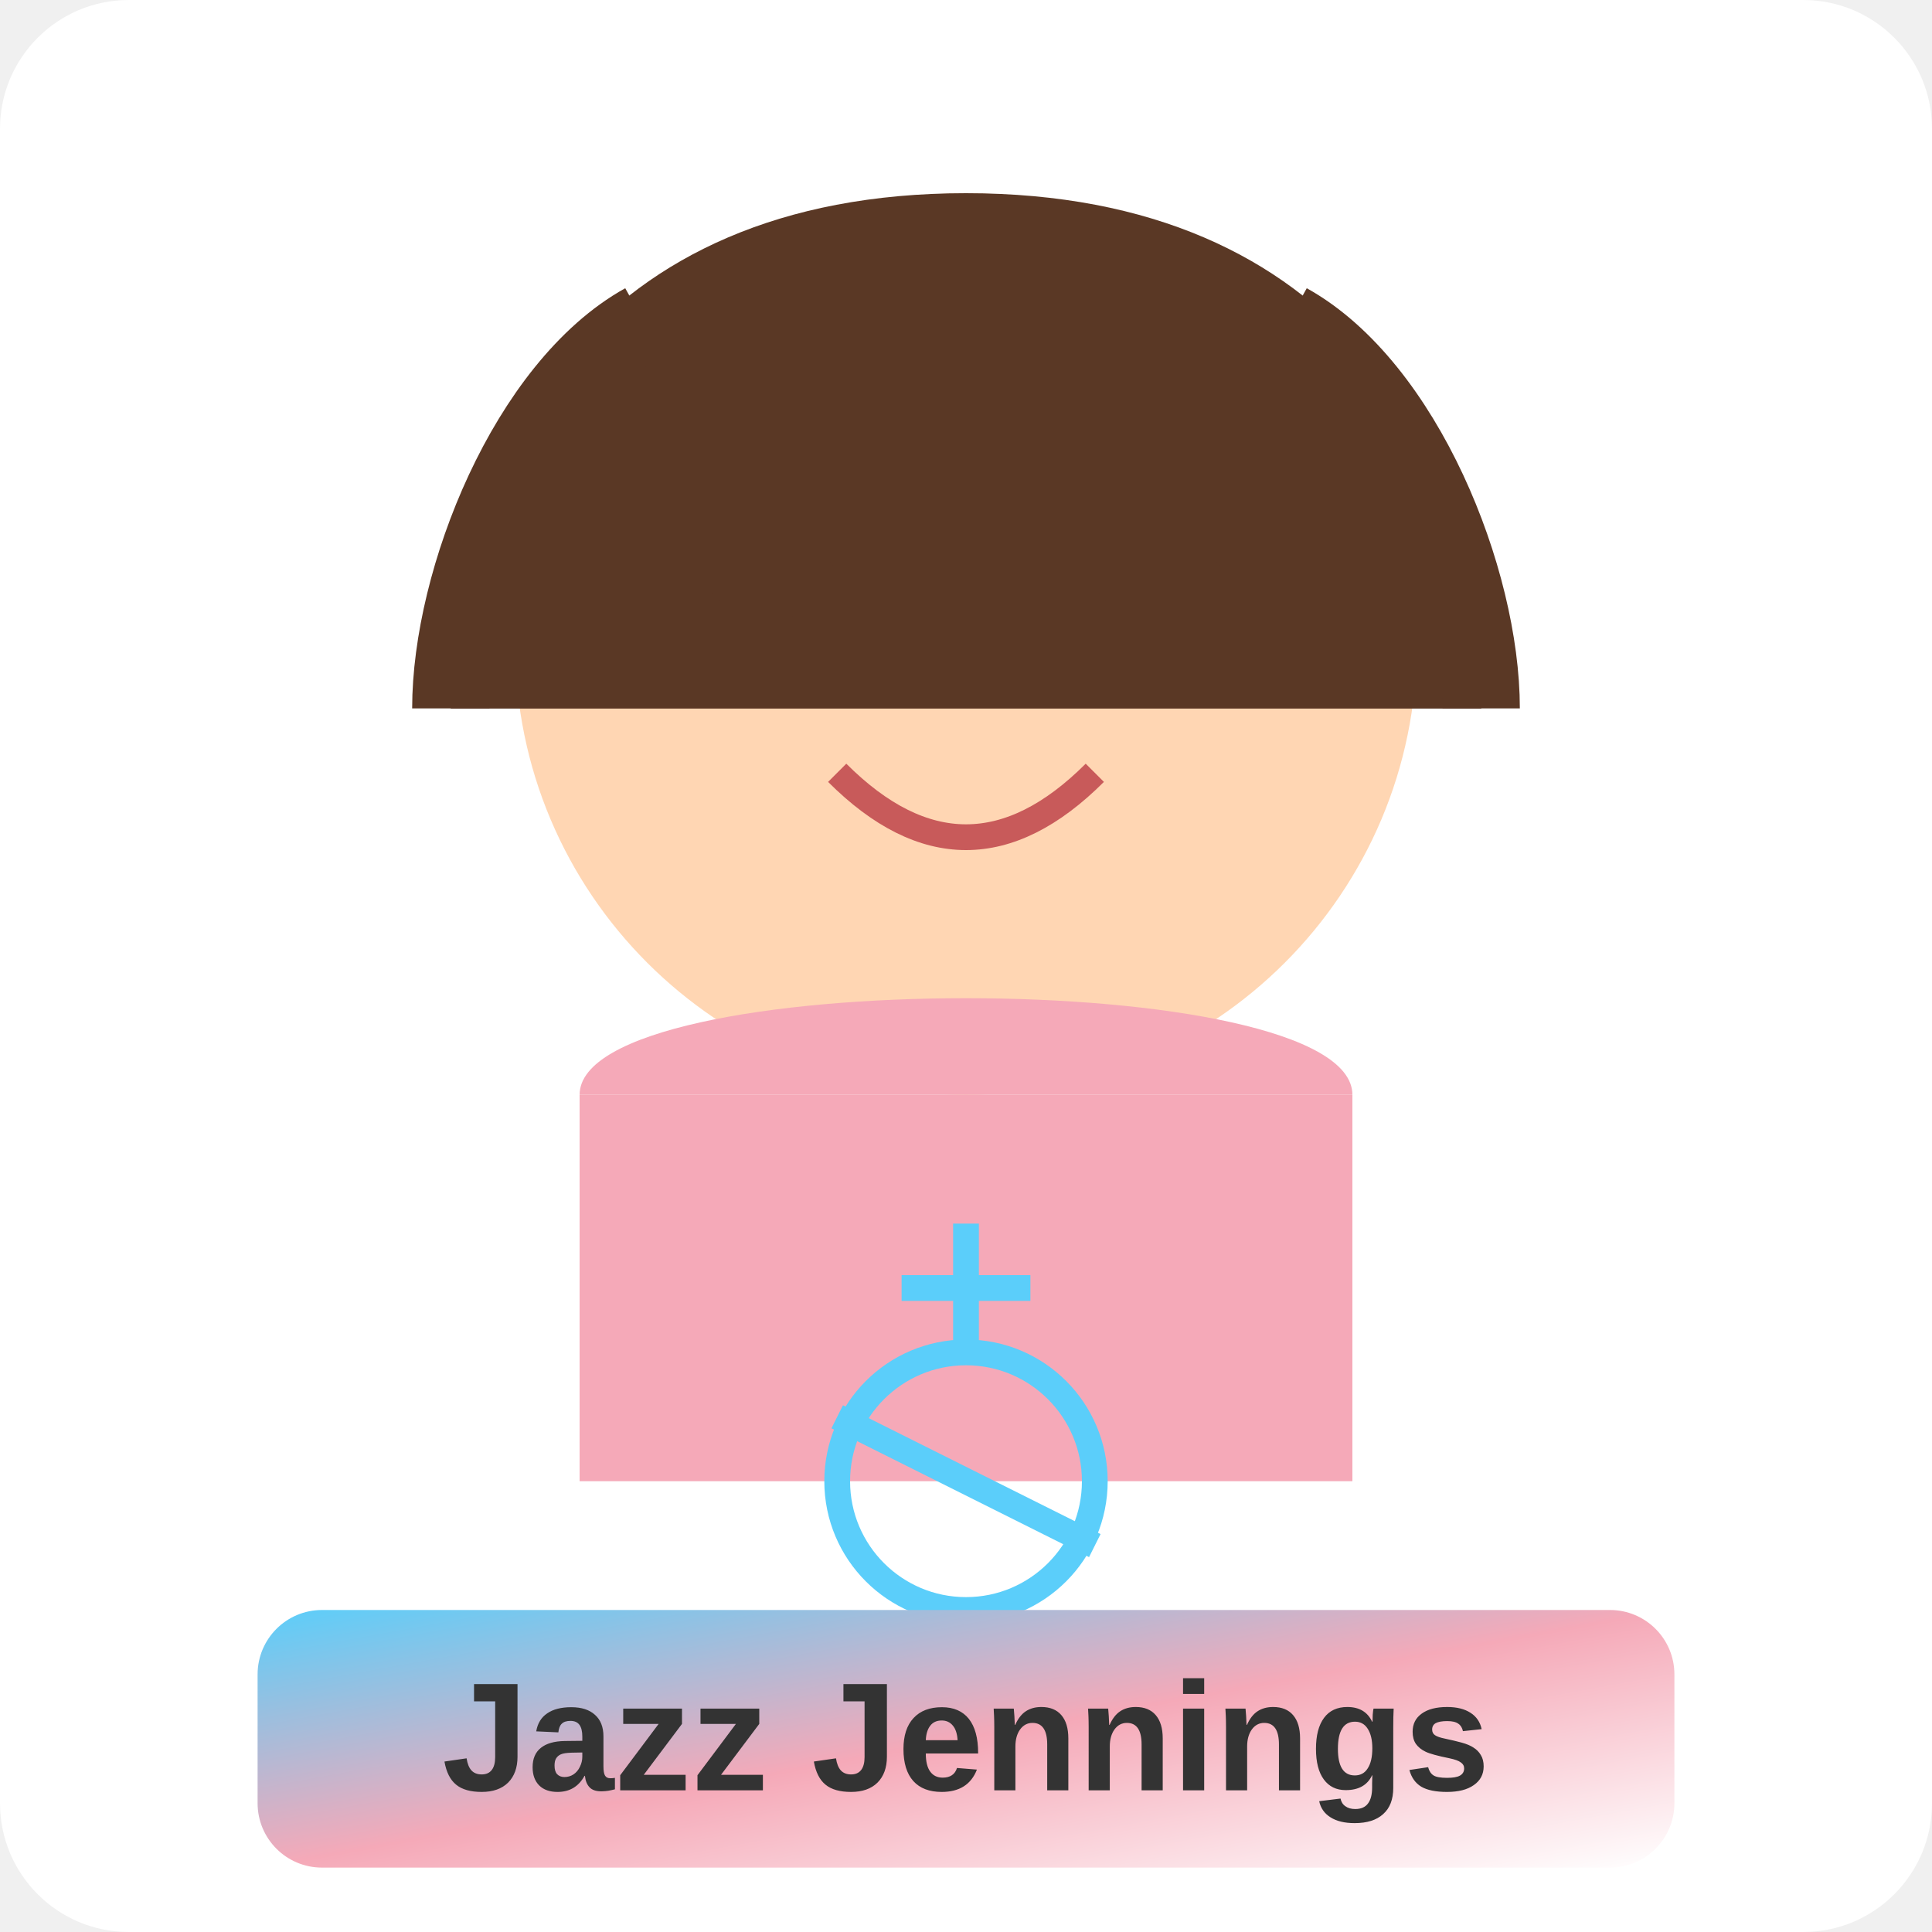
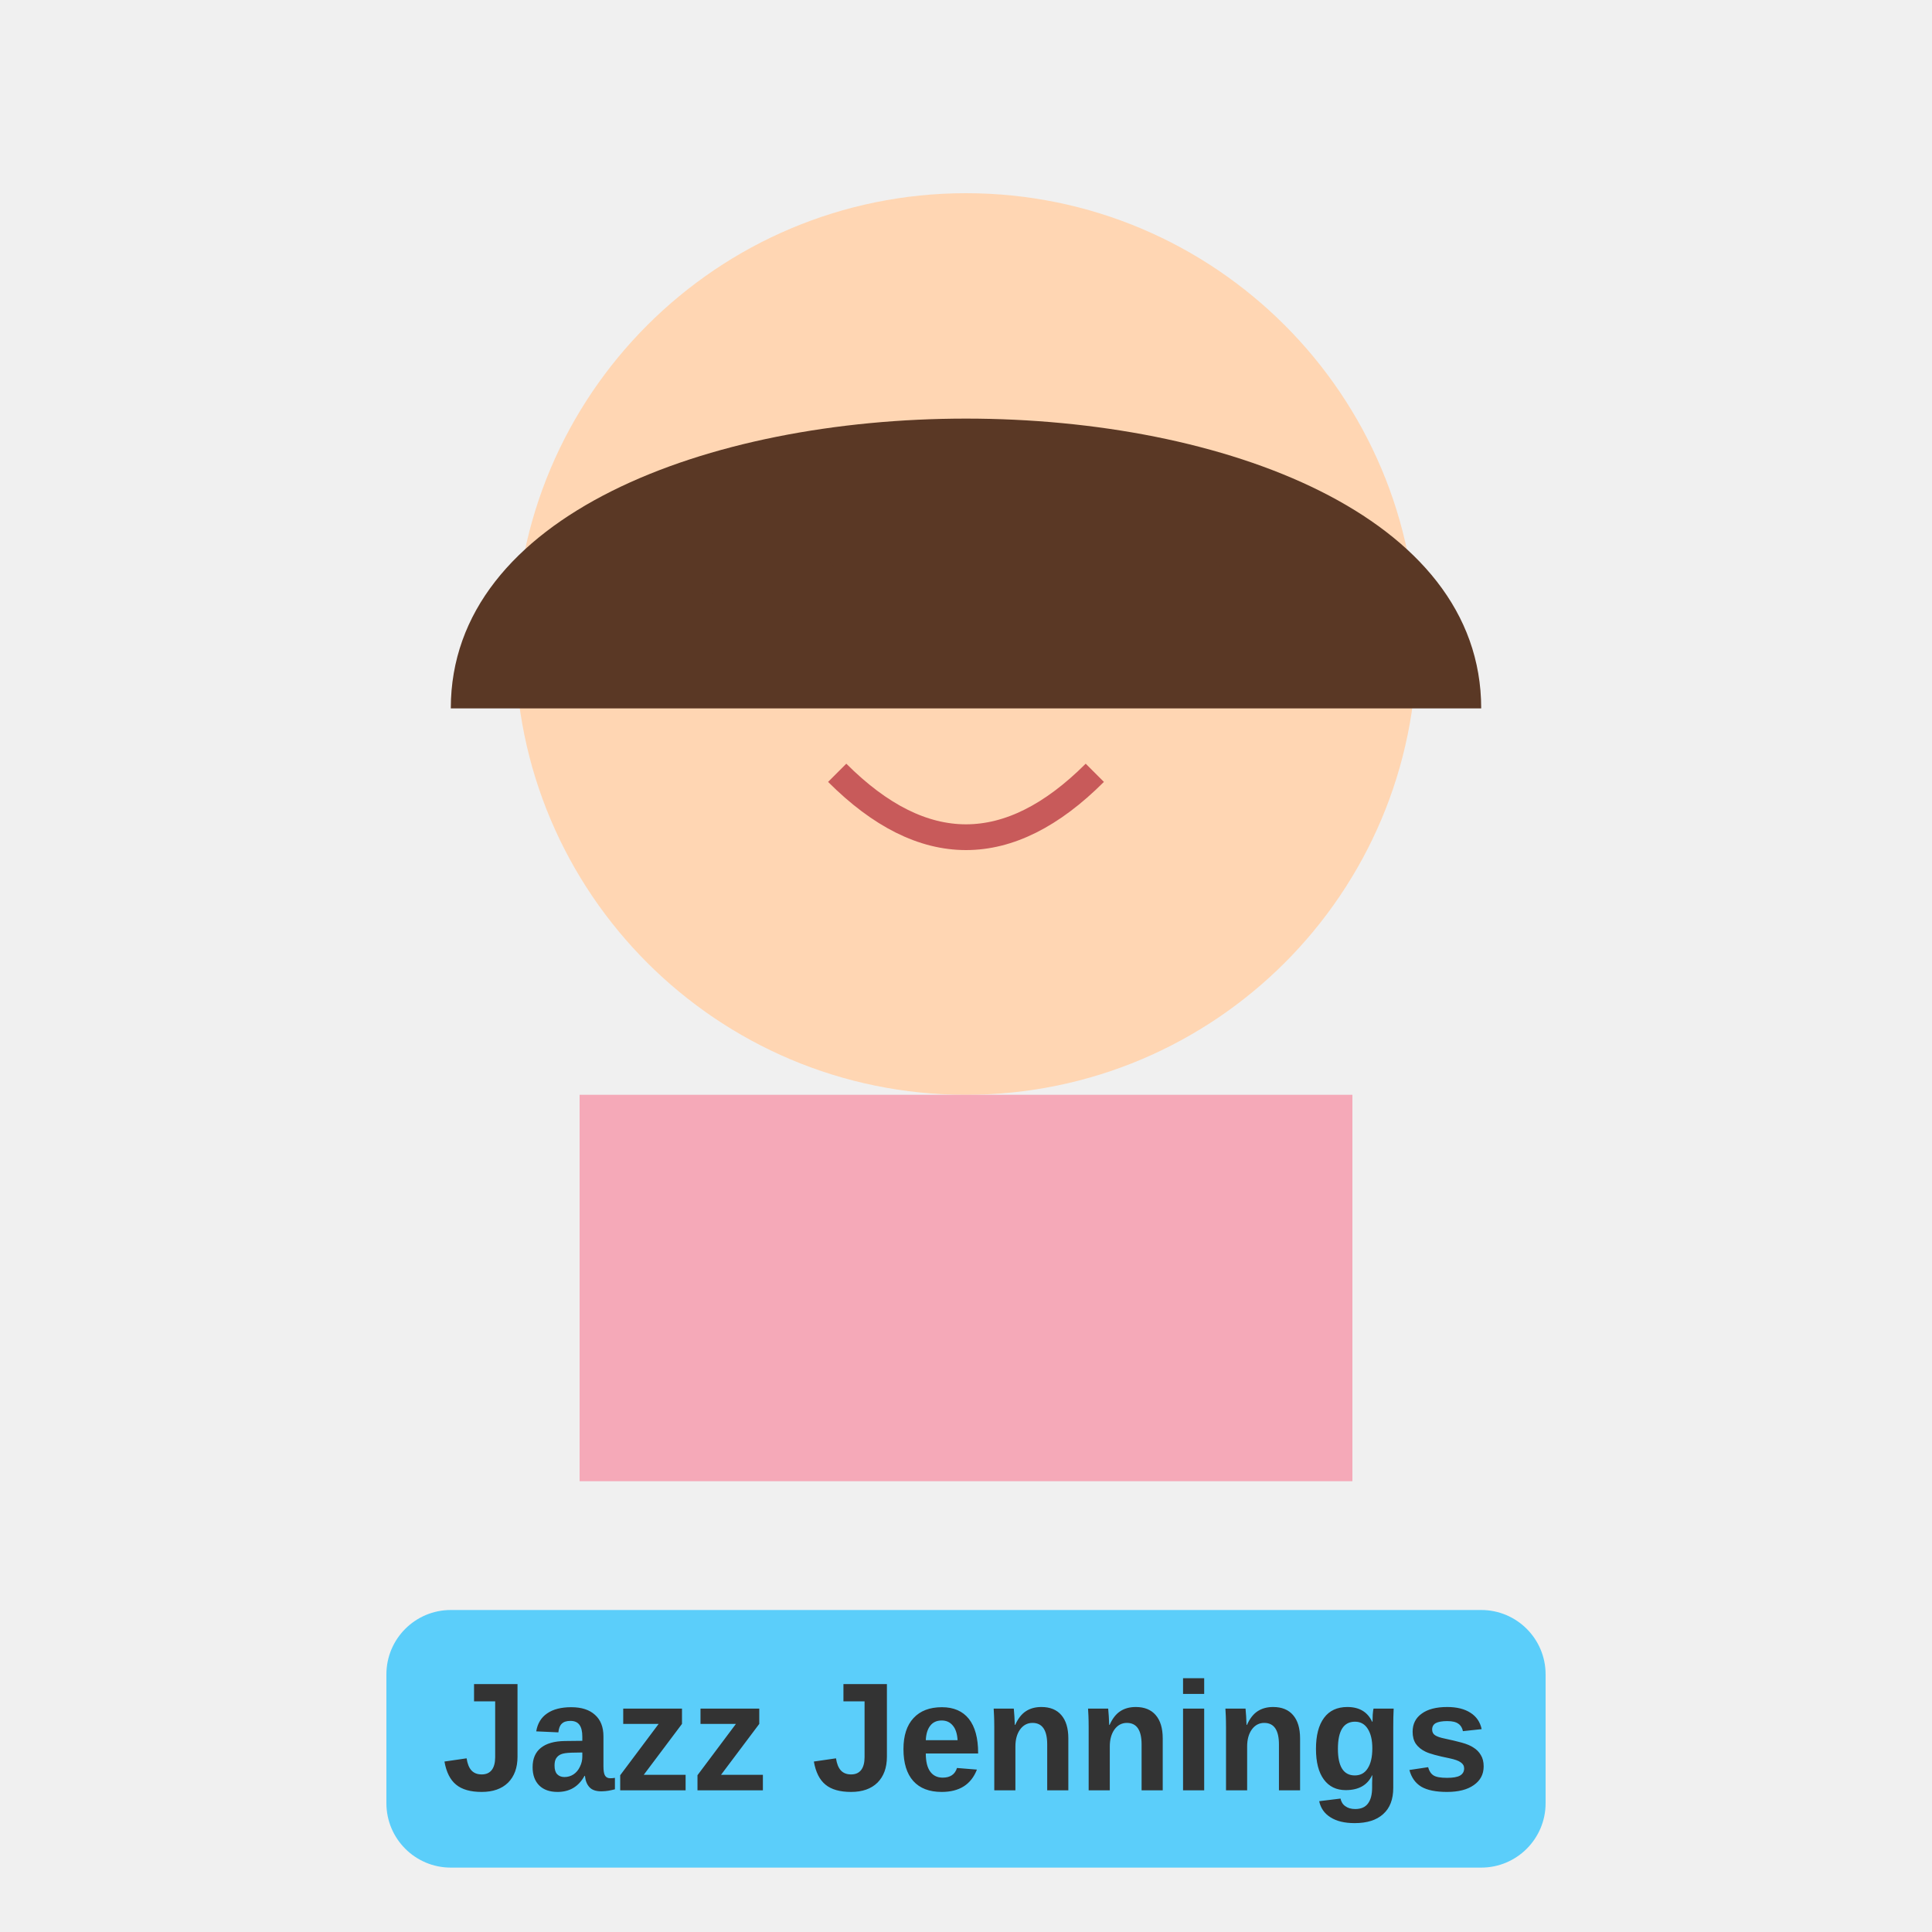
<svg xmlns="http://www.w3.org/2000/svg" width="150" height="150" viewBox="0 0 150 150" fill="none">
-   <defs>
-     <linearGradient id="transgender_gradient" x1="0%" y1="0%" x2="100%" y2="100%">
-       <stop offset="0%" stop-color="#5BCEFA" />
-       <stop offset="50%" stop-color="#F5A9B8" />
-       <stop offset="100%" stop-color="#FFFFFF" />
-     </linearGradient>
-   </defs>
-   <rect x="0" y="0" width="150" height="150" rx="10" fill="white" />
  <circle cx="75" cy="50" r="35" fill="#FFD6B3" />
  <path d="M35 55 C35 25, 115 25, 115 55" fill="#5A3825" />
-   <path d="M35 55 C35 35, 46 15, 75 15 C104 15, 115 35, 115 55" fill="#5A3825" />
-   <path d="M35 55 C35 45, 41 30, 50 25" stroke="#5A3825" stroke-width="6" fill="none" />
-   <path d="M115 55 C115 45, 109 30, 100 25" stroke="#5A3825" stroke-width="6" fill="none" />
  <ellipse cx="60" cy="45" rx="5" ry="3" fill="#5A3825" />
  <ellipse cx="90" cy="45" rx="5" ry="3" fill="#5A3825" />
  <path d="M65 60 Q75 70 85 60" stroke="#C85A5A" stroke-width="2" fill="none" />
-   <path d="M45 85 C45 75, 105 75, 105 85" fill="#F5A9B8" />
-   <path d="M45 85 L45 115 L105 115 L105 85" fill="#F5A9B8" />
-   <circle cx="75" cy="115" r="10" stroke="#5BCEFA" stroke-width="2" fill="none" />
-   <line x1="75" y1="105" x2="75" y2="95" stroke="#5BCEFA" stroke-width="2" />
-   <line x1="70" y1="100" x2="80" y2="100" stroke="#5BCEFA" stroke-width="2" />
-   <line x1="65" y1="110" x2="85" y2="120" stroke="#5BCEFA" stroke-width="2" />
-   <rect x="20" y="125" width="110" height="20" rx="5" fill="url(#transgender_gradient)" />
+   <rect x="45" y="85" width="60" height="30" fill="#F5A9B8" />
+   <rect x="30" y="125" width="90" height="20" rx="5" fill="#5BCEFA" />
  <text x="75" y="139" font-family="Arial" font-size="12" font-weight="bold" text-anchor="middle" fill="#333333">Jazz Jennings</text>
</svg>
